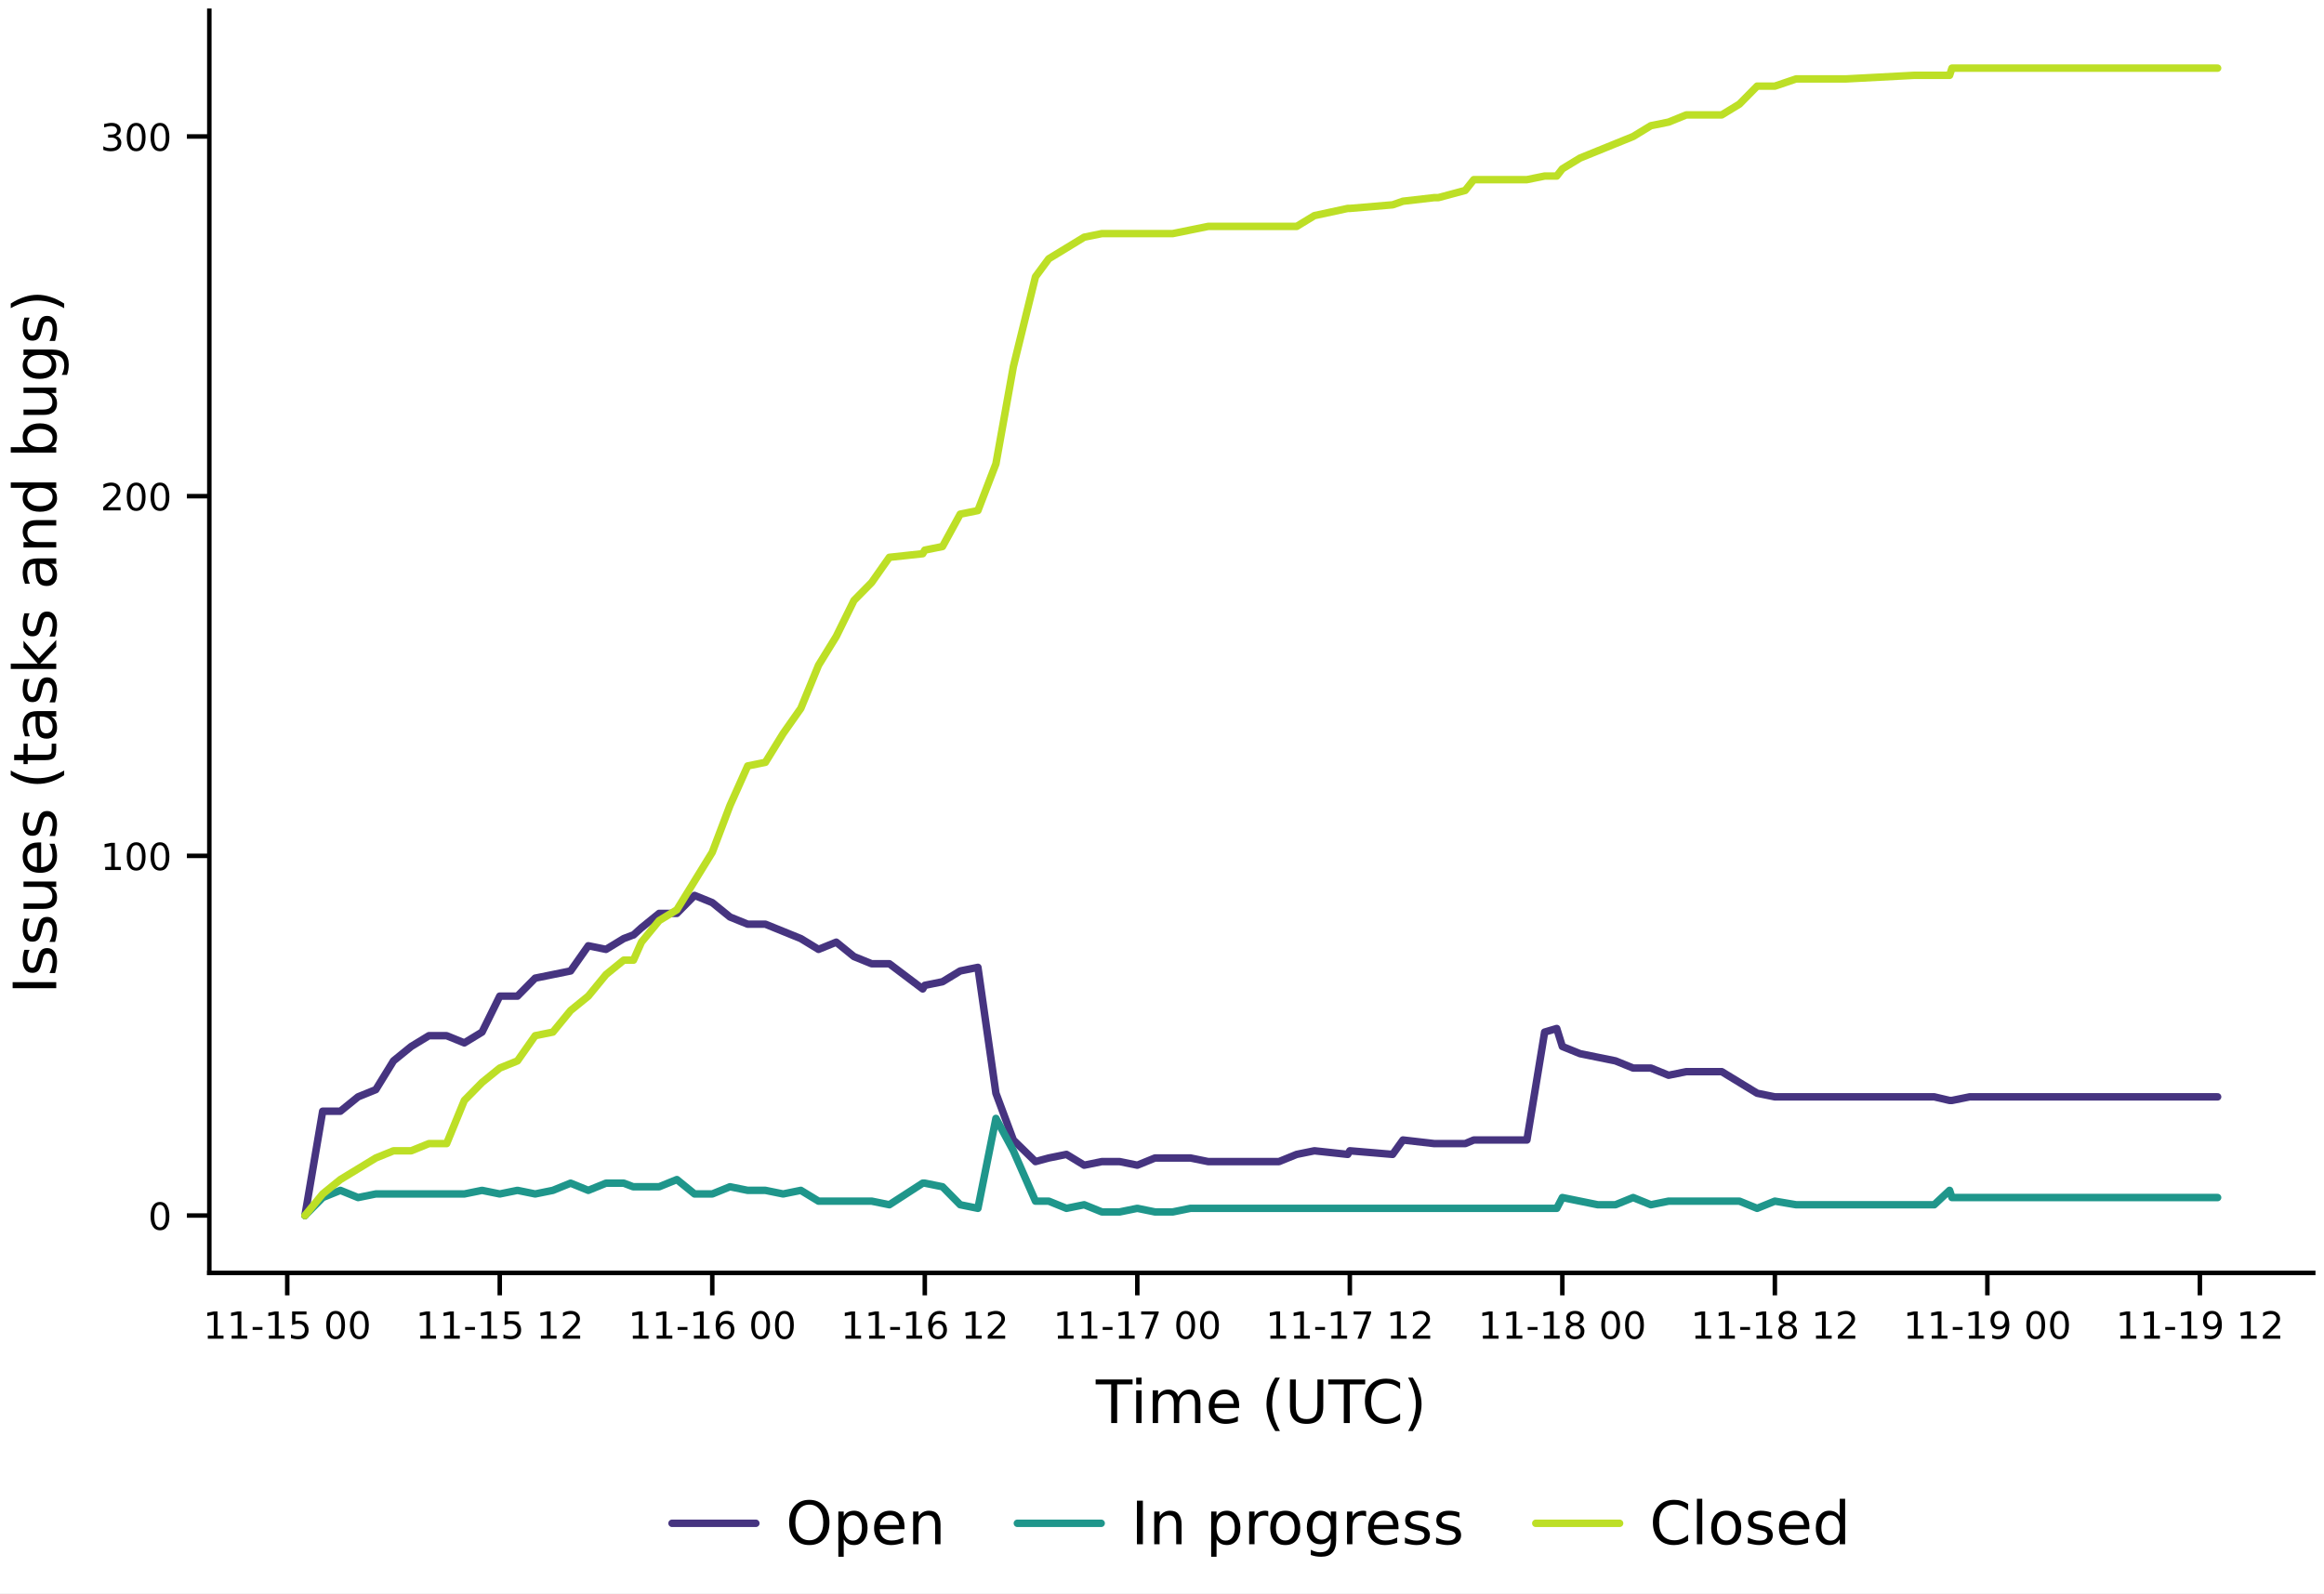
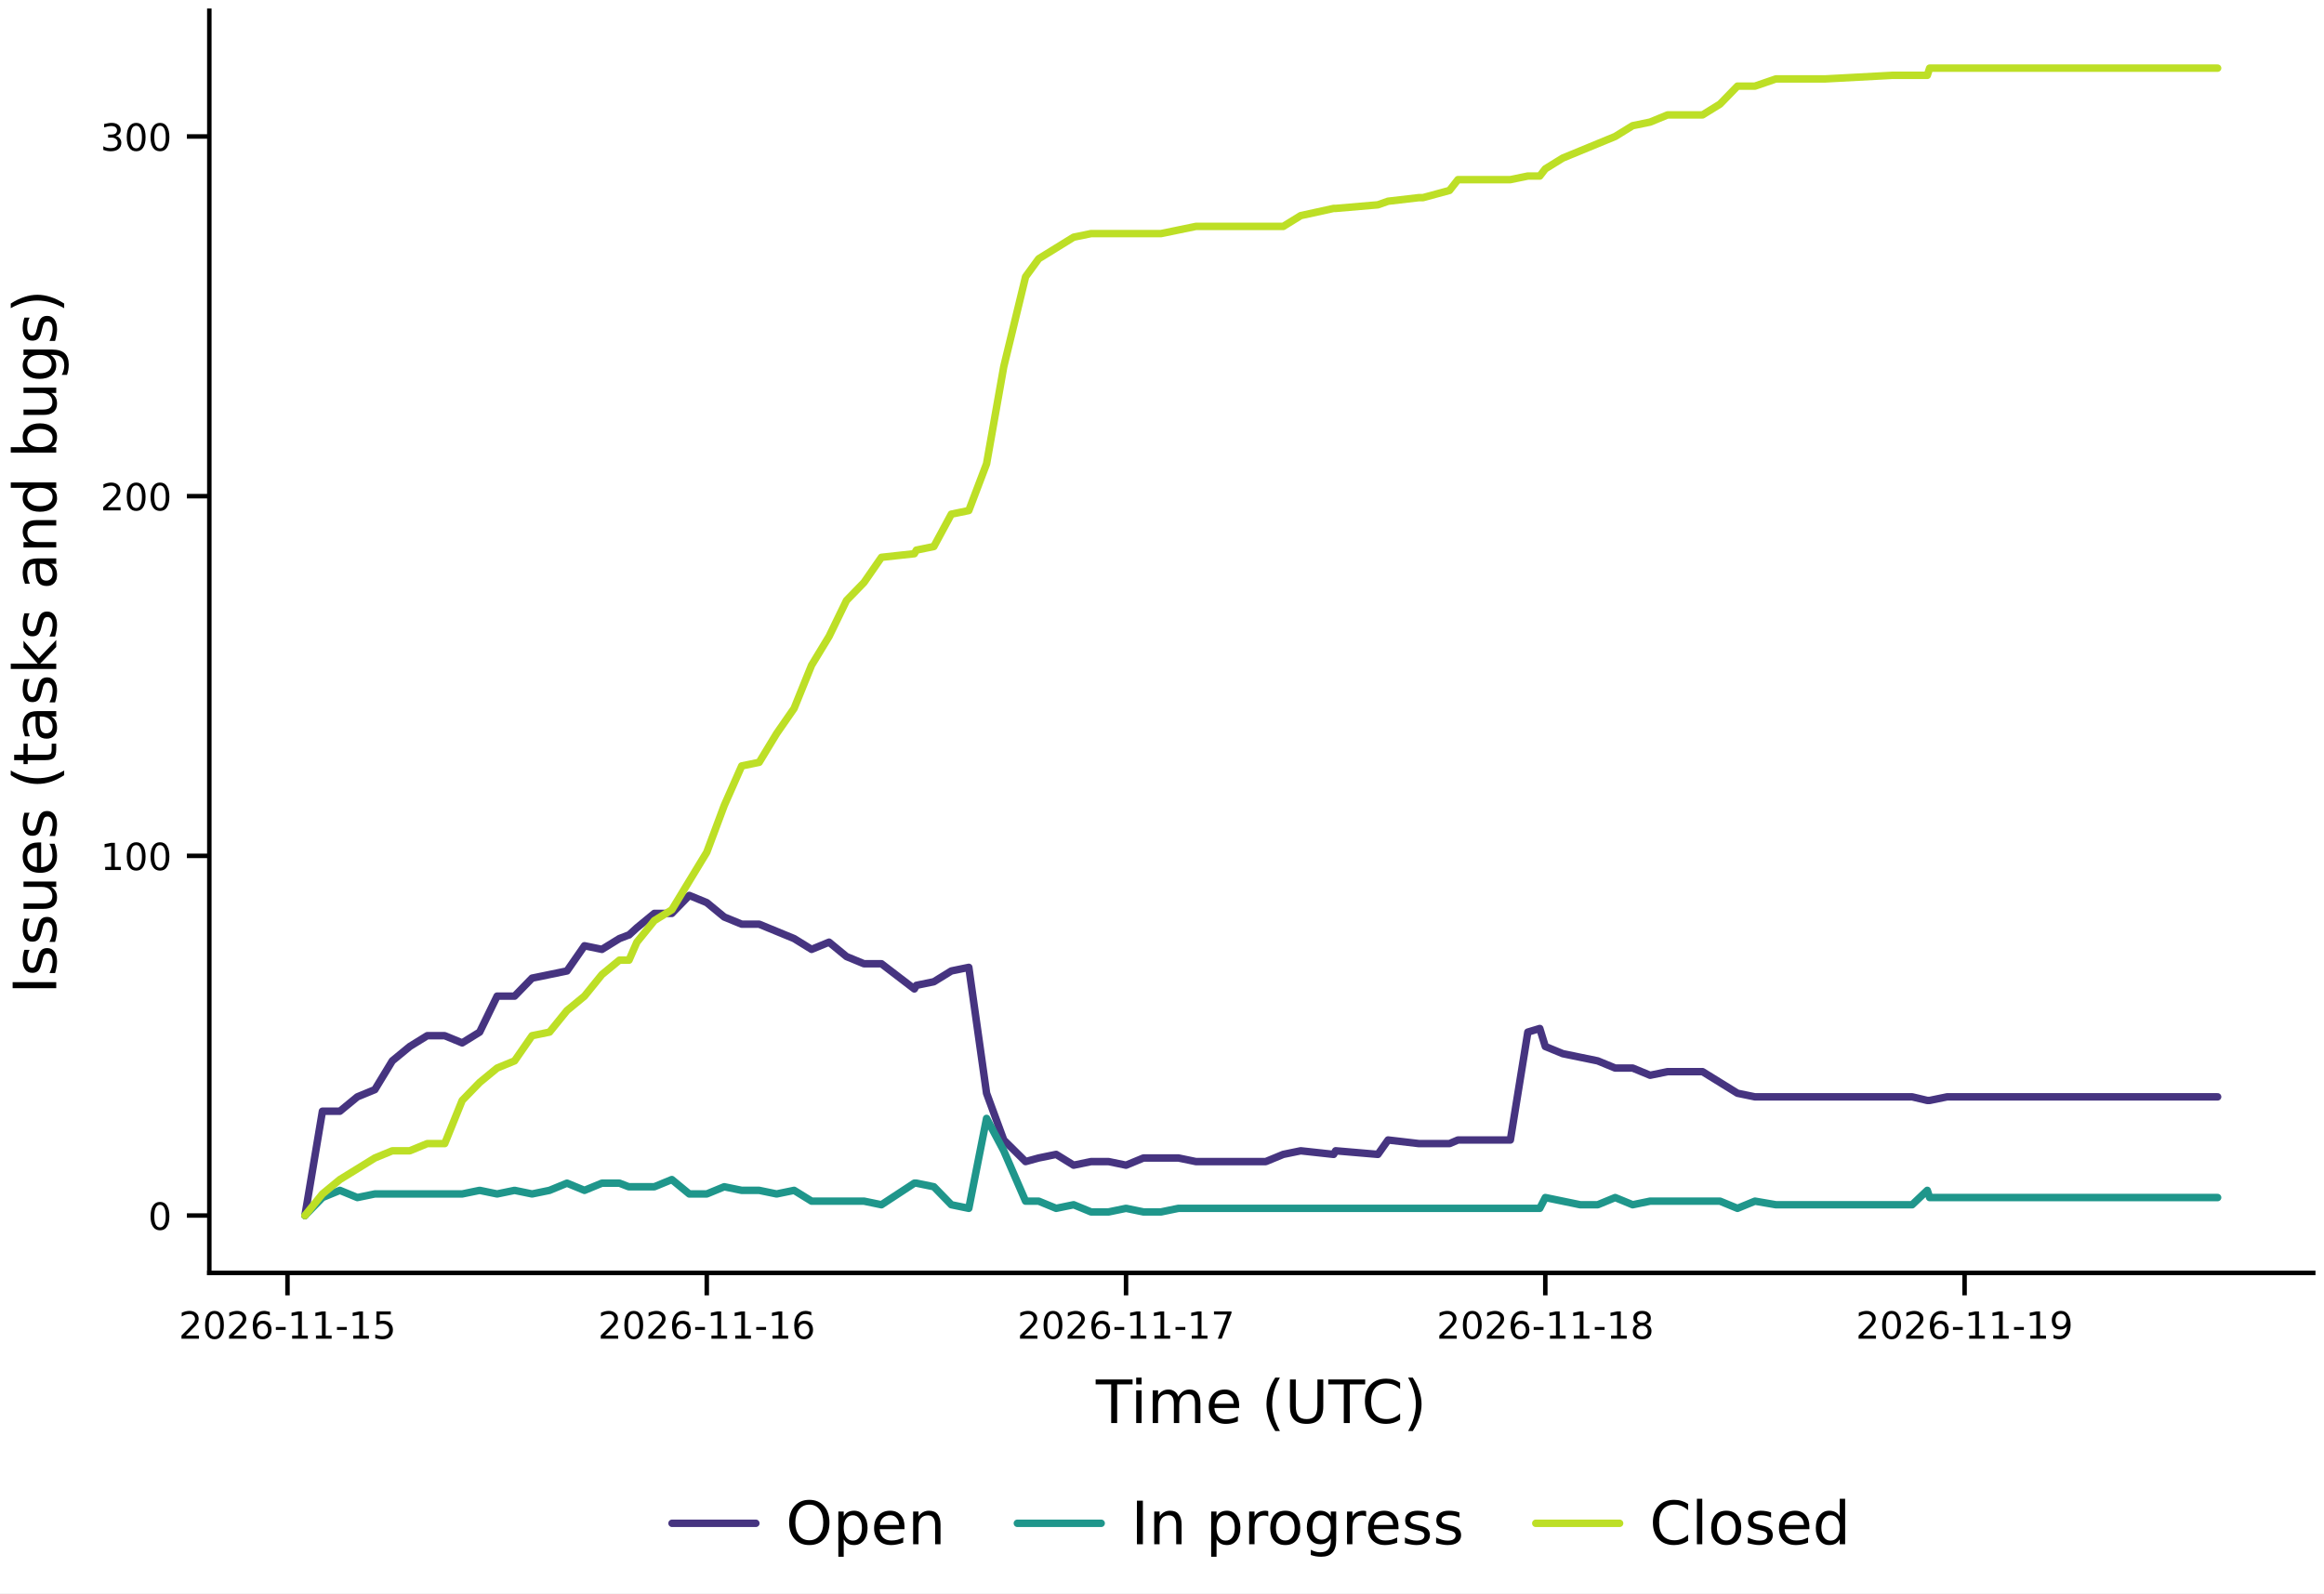
<svg xmlns="http://www.w3.org/2000/svg" xmlns:xlink="http://www.w3.org/1999/xlink" width="310.696pt" height="213.046pt" viewBox="0 0 310.696 213.046" version="1.1">
  <defs>
    <style type="text/css">*{stroke-linejoin: round; stroke-linecap: butt}</style>
  </defs>
  <g id="figure_1">
    <g id="patch_1">
      <path d="M -0 213.046  L 310.696 213.046  L 310.696 0  L -0 0  z " style="fill: #ffffff" />
    </g>
    <g id="axes_1">
      <g id="patch_2">
        <path d="M 27.984 170.203  L 309.256 170.203  L 309.256 1.44  L 27.984 1.44  z " style="fill: #ffffff" />
      </g>
      <g id="matplotlib.axis_1">
        <g id="xtick_1">
          <g id="line2d_1">
            <defs>
-               <path id="m09d2174da2" d="M 0 0  L 0 3  " style="stroke: #000000; stroke-width: 0.6" />
+               <path id="m02ed5cc91d" d="M 0 0  L 0 3  " style="stroke: #000000; stroke-width: 0.6" />
            </defs>
            <g>
-               <use xlink:href="#m09d2174da2" x="38.402" y="170.203" style="stroke: #000000; stroke-width: 0.6" />
+               <use xlink:href="#m02ed5cc91d" x="38.434" y="170.203" style="stroke: #000000; stroke-width: 0.6" />
            </g>
          </g>
          <g id="text_1">
-             <text style="font-size: 5px; font-family: 'DejaVu Sans', sans-serif; text-anchor: middle" x="38.402" y="179.002" transform="rotate(-0 38.40184 179.0017)">11-15 00</text>
+             <text style="font-size: 5px; font-family: 'DejaVu Sans', sans-serif; text-anchor: middle" x="38.434" y="179.002" transform="rotate(-0 38.43391 179.0017)">2026-11-15</text>
          </g>
        </g>
        <g id="xtick_2">
          <g id="line2d_2">
            <g>
-               <use xlink:href="#m09d2174da2" x="66.813" y="170.203" style="stroke: #000000; stroke-width: 0.6" />
+               <use xlink:href="#m02ed5cc91d" x="94.487" y="170.203" style="stroke: #000000; stroke-width: 0.6" />
            </g>
          </g>
          <g id="text_2">
-             <text style="font-size: 5px; font-family: 'DejaVu Sans', sans-serif; text-anchor: middle" x="66.813" y="179.002" transform="rotate(-0 66.81309 179.0017)">11-15 12</text>
+             <text style="font-size: 5px; font-family: 'DejaVu Sans', sans-serif; text-anchor: middle" x="94.487" y="179.002" transform="rotate(-0 94.48657 179.0017)">2026-11-16</text>
          </g>
        </g>
        <g id="xtick_3">
          <g id="line2d_3">
            <g>
-               <use xlink:href="#m09d2174da2" x="95.224" y="170.203" style="stroke: #000000; stroke-width: 0.6" />
+               <use xlink:href="#m02ed5cc91d" x="150.539" y="170.203" style="stroke: #000000; stroke-width: 0.6" />
            </g>
          </g>
          <g id="text_3">
-             <text style="font-size: 5px; font-family: 'DejaVu Sans', sans-serif; text-anchor: middle" x="95.224" y="179.002" transform="rotate(-0 95.22435 179.0017)">11-16 00</text>
+             <text style="font-size: 5px; font-family: 'DejaVu Sans', sans-serif; text-anchor: middle" x="150.539" y="179.002" transform="rotate(-0 150.5392 179.0017)">2026-11-17</text>
          </g>
        </g>
        <g id="xtick_4">
          <g id="line2d_4">
            <g>
-               <use xlink:href="#m09d2174da2" x="123.636" y="170.203" style="stroke: #000000; stroke-width: 0.6" />
+               <use xlink:href="#m02ed5cc91d" x="206.592" y="170.203" style="stroke: #000000; stroke-width: 0.6" />
            </g>
          </g>
          <g id="text_4">
-             <text style="font-size: 5px; font-family: 'DejaVu Sans', sans-serif; text-anchor: middle" x="123.636" y="179.002" transform="rotate(-0 123.6356 179.0017)">11-16 12</text>
+             <text style="font-size: 5px; font-family: 'DejaVu Sans', sans-serif; text-anchor: middle" x="206.592" y="179.002" transform="rotate(-0 206.5919 179.0017)">2026-11-18</text>
          </g>
        </g>
        <g id="xtick_5">
          <g id="line2d_5">
            <g>
-               <use xlink:href="#m09d2174da2" x="152.047" y="170.203" style="stroke: #000000; stroke-width: 0.6" />
+               <use xlink:href="#m02ed5cc91d" x="262.645" y="170.203" style="stroke: #000000; stroke-width: 0.6" />
            </g>
          </g>
          <g id="text_5">
-             <text style="font-size: 5px; font-family: 'DejaVu Sans', sans-serif; text-anchor: middle" x="152.047" y="179.002" transform="rotate(-0 152.0469 179.0017)">11-17 00</text>
+             <text style="font-size: 5px; font-family: 'DejaVu Sans', sans-serif; text-anchor: middle" x="262.645" y="179.002" transform="rotate(-0 262.6445 179.0017)">2026-11-19</text>
          </g>
        </g>
-         <g id="xtick_6">
-           <g id="line2d_6">
-             <g>
-               <use xlink:href="#m09d2174da2" x="180.458" y="170.203" style="stroke: #000000; stroke-width: 0.6" />
-             </g>
-           </g>
-           <g id="text_6">
-             <text style="font-size: 5px; font-family: 'DejaVu Sans', sans-serif; text-anchor: middle" x="180.458" y="179.002" transform="rotate(-0 180.4581 179.0017)">11-17 12</text>
-           </g>
-         </g>
-         <g id="xtick_7">
-           <g id="line2d_7">
-             <g>
-               <use xlink:href="#m09d2174da2" x="208.869" y="170.203" style="stroke: #000000; stroke-width: 0.6" />
-             </g>
-           </g>
-           <g id="text_7">
-             <text style="font-size: 5px; font-family: 'DejaVu Sans', sans-serif; text-anchor: middle" x="208.869" y="179.002" transform="rotate(-0 208.8694 179.0017)">11-18 00</text>
-           </g>
-         </g>
-         <g id="xtick_8">
-           <g id="line2d_8">
-             <g>
-               <use xlink:href="#m09d2174da2" x="237.281" y="170.203" style="stroke: #000000; stroke-width: 0.6" />
-             </g>
-           </g>
-           <g id="text_8">
-             <text style="font-size: 5px; font-family: 'DejaVu Sans', sans-serif; text-anchor: middle" x="237.281" y="179.002" transform="rotate(-0 237.2806 179.0017)">11-18 12</text>
-           </g>
-         </g>
-         <g id="xtick_9">
-           <g id="line2d_9">
-             <g>
-               <use xlink:href="#m09d2174da2" x="265.692" y="170.203" style="stroke: #000000; stroke-width: 0.6" />
-             </g>
-           </g>
-           <g id="text_9">
-             <text style="font-size: 5px; font-family: 'DejaVu Sans', sans-serif; text-anchor: middle" x="265.692" y="179.002" transform="rotate(-0 265.6919 179.0017)">11-19 00</text>
-           </g>
-         </g>
-         <g id="xtick_10">
-           <g id="line2d_10">
-             <g>
-               <use xlink:href="#m09d2174da2" x="294.103" y="170.203" style="stroke: #000000; stroke-width: 0.6" />
-             </g>
-           </g>
-           <g id="text_10">
-             <text style="font-size: 5px; font-family: 'DejaVu Sans', sans-serif; text-anchor: middle" x="294.103" y="179.002" transform="rotate(-0 294.1032 179.0017)">11-19 12</text>
-           </g>
-         </g>
-         <g id="text_11">
+         <g id="text_6">
          <text style="font-size: 8px; font-family: 'DejaVu Sans', sans-serif; text-anchor: middle" x="168.62" y="190.282" transform="rotate(-0 168.6201 190.2816)">Time (UTC)</text>
        </g>
      </g>
      <g id="matplotlib.axis_2">
        <g id="ytick_1">
-           <g id="line2d_11">
+           <g id="line2d_6">
            <defs>
-               <path id="mfe4bc73ca6" d="M 0 0  L -3 0  " style="stroke: #000000; stroke-width: 0.6" />
+               <path id="m68b12b84cc" d="M 0 0  L -3 0  " style="stroke: #000000; stroke-width: 0.6" />
            </defs>
            <g>
-               <use xlink:href="#mfe4bc73ca6" x="27.984" y="162.532" style="stroke: #000000; stroke-width: 0.6" />
+               <use xlink:href="#m68b12b84cc" x="27.984" y="162.532" style="stroke: #000000; stroke-width: 0.6" />
            </g>
          </g>
-           <g id="text_12">
+           <g id="text_7">
            <text style="font-size: 5px; font-family: 'DejaVu Sans', sans-serif; text-anchor: end" x="22.984" y="164.431" transform="rotate(-0 22.98438 164.4312)">0</text>
          </g>
        </g>
        <g id="ytick_2">
-           <g id="line2d_12">
+           <g id="line2d_7">
            <g>
-               <use xlink:href="#mfe4bc73ca6" x="27.984" y="114.438" style="stroke: #000000; stroke-width: 0.6" />
+               <use xlink:href="#m68b12b84cc" x="27.984" y="114.438" style="stroke: #000000; stroke-width: 0.6" />
            </g>
          </g>
-           <g id="text_13">
+           <g id="text_8">
            <text style="font-size: 5px; font-family: 'DejaVu Sans', sans-serif; text-anchor: end" x="22.984" y="116.337" transform="rotate(-0 22.98438 116.337)">100</text>
          </g>
        </g>
        <g id="ytick_3">
-           <g id="line2d_13">
+           <g id="line2d_8">
            <g>
-               <use xlink:href="#mfe4bc73ca6" x="27.984" y="66.343" style="stroke: #000000; stroke-width: 0.6" />
+               <use xlink:href="#m68b12b84cc" x="27.984" y="66.343" style="stroke: #000000; stroke-width: 0.6" />
            </g>
          </g>
-           <g id="text_14">
+           <g id="text_9">
            <text style="font-size: 5px; font-family: 'DejaVu Sans', sans-serif; text-anchor: end" x="22.984" y="68.243" transform="rotate(-0 22.98438 68.24266)">200</text>
          </g>
        </g>
        <g id="ytick_4">
-           <g id="line2d_14">
+           <g id="line2d_9">
            <g>
-               <use xlink:href="#mfe4bc73ca6" x="27.984" y="18.249" style="stroke: #000000; stroke-width: 0.6" />
+               <use xlink:href="#m68b12b84cc" x="27.984" y="18.249" style="stroke: #000000; stroke-width: 0.6" />
            </g>
          </g>
-           <g id="text_15">
+           <g id="text_10">
            <text style="font-size: 5px; font-family: 'DejaVu Sans', sans-serif; text-anchor: end" x="22.984" y="20.148" transform="rotate(-0 22.98438 20.14837)">300</text>
          </g>
        </g>
-         <g id="text_16">
+         <g id="text_11">
          <text style="font-size: 8px; font-family: 'DejaVu Sans', sans-serif; text-anchor: middle" x="7.519" y="85.821" transform="rotate(-90 7.51875 85.82143)">Issues (tasks and bugs)</text>
        </g>
      </g>
-       <g id="line2d_15">
-         <path d="M 40.769 162.532  L 43.137 148.584  L 45.505 148.584  L 47.872 146.661  L 50.24 145.699  L 52.607 141.851  L 54.975 139.928  L 57.343 138.485  L 59.71 138.485  L 62.078 139.447  L 64.445 138.004  L 66.813 133.194  L 69.181 133.194  L 71.548 130.79  L 73.916 130.309  L 76.284 129.828  L 78.651 126.461  L 81.019 126.942  L 83.386 125.499  L 84.649 125.018  L 84.689 125.018  L 85.754 124.056  L 88.122 122.133  L 90.489 122.133  L 92.857 119.728  L 95.224 120.69  L 97.592 122.614  L 99.96 123.575  L 102.327 123.575  L 104.695 124.537  L 107.062 125.499  L 109.43 126.942  L 111.798 125.98  L 114.165 127.904  L 116.533 128.866  L 118.9 128.866  L 123.359 132.232  L 123.636 131.751  L 126.003 131.271  L 128.371 129.828  L 130.738 129.347  L 133.145 146.18  L 135.474 152.432  L 138.433 155.318  L 140.209 154.837  L 142.576 154.356  L 144.944 155.799  L 147.312 155.318  L 149.679 155.318  L 152.047 155.799  L 154.414 154.837  L 156.782 154.837  L 159.15 154.837  L 161.517 155.318  L 163.885 155.318  L 166.252 155.318  L 168.62 155.318  L 170.988 155.318  L 173.355 154.356  L 175.723 153.875  L 180.182 154.356  L 180.458 153.875  L 186.18 154.356  L 187.561 152.432  L 191.744 152.913  L 192.296 152.913  L 195.887 152.913  L 197.031 152.432  L 199.399 152.432  L 201.767 152.432  L 204.134 152.432  L 206.502 138.004  L 208.12 137.523  L 208.869 139.928  L 211.237 140.889  L 213.605 141.37  L 215.972 141.851  L 218.34 142.813  L 220.707 142.813  L 223.075 143.775  L 225.443 143.294  L 227.81 143.294  L 230.178 143.294  L 232.545 144.737  L 234.913 146.18  L 237.281 146.661  L 240.122 146.661  L 242.055 146.661  L 244.383 146.661  L 246.751 146.661  L 255.866 146.661  L 256.221 146.661  L 258.589 146.661  L 260.641 147.142  L 260.957 147.142  L 263.324 146.661  L 265.692 146.661  L 268.415 146.661  L 286.211 146.661  L 287 146.661  L 289.368 146.661  L 291.736 146.661  L 295.287 146.661  L 296.471 146.661  " clip-path="url(#p36c6ac4038)" style="fill: none; stroke: #463480; stroke-linecap: round" />
+       <g id="line2d_10">
+         <path d="M 40.769 162.532  L 43.105 148.584  L 45.44 148.584  L 47.776 146.661  L 50.112 145.699  L 52.447 141.851  L 54.783 139.928  L 57.118 138.485  L 59.454 138.485  L 61.789 139.447  L 64.125 138.004  L 66.46 133.194  L 68.796 133.194  L 71.131 130.79  L 73.467 130.309  L 75.802 129.828  L 78.138 126.461  L 80.473 126.942  L 82.809 125.499  L 84.055 125.018  L 84.093 125.018  L 85.144 124.056  L 87.48 122.133  L 89.816 122.133  L 92.151 119.728  L 94.487 120.69  L 96.822 122.614  L 99.158 123.575  L 101.493 123.575  L 103.829 124.537  L 106.164 125.499  L 108.5 126.942  L 110.835 125.98  L 113.171 127.904  L 115.506 128.866  L 117.842 128.866  L 122.24 132.232  L 122.513 131.751  L 124.848 131.271  L 127.184 129.828  L 129.519 129.347  L 131.894 146.18  L 134.191 152.432  L 137.11 155.318  L 138.862 154.837  L 141.197 154.356  L 143.533 155.799  L 145.868 155.318  L 148.204 155.318  L 150.539 155.799  L 152.875 154.837  L 155.21 154.837  L 157.546 154.837  L 159.881 155.318  L 162.217 155.318  L 164.552 155.318  L 166.888 155.318  L 169.223 155.318  L 171.559 154.356  L 173.894 153.875  L 178.293 154.356  L 178.566 153.875  L 184.21 154.356  L 185.572 152.432  L 189.698 152.913  L 190.243 152.913  L 193.785 152.913  L 194.914 152.432  L 197.25 152.432  L 199.585 152.432  L 201.921 152.432  L 204.256 138.004  L 205.852 137.523  L 206.592 139.928  L 208.927 140.889  L 211.263 141.37  L 213.598 141.851  L 215.934 142.813  L 218.27 142.813  L 220.605 143.775  L 222.941 143.294  L 225.276 143.294  L 227.612 143.294  L 229.947 144.737  L 232.283 146.18  L 234.618 146.661  L 237.421 146.661  L 239.328 146.661  L 241.625 146.661  L 243.96 146.661  L 252.952 146.661  L 253.302 146.661  L 255.638 146.661  L 257.662 147.142  L 257.973 147.142  L 260.309 146.661  L 262.645 146.661  L 265.33 146.661  L 282.886 146.661  L 283.664 146.661  L 286 146.661  L 288.335 146.661  L 291.839 146.661  L 293.006 146.661  L 296.471 146.661  " clip-path="url(#p7c9e2aca0b)" style="fill: none; stroke: #463480; stroke-linecap: round" />
      </g>
-       <g id="line2d_16">
-         <path d="M 40.769 162.532  L 43.137 160.127  L 45.505 159.165  L 47.872 160.127  L 50.24 159.646  L 52.607 159.646  L 54.975 159.646  L 57.343 159.646  L 59.71 159.646  L 62.078 159.646  L 64.445 159.165  L 66.813 159.646  L 69.181 159.165  L 71.548 159.646  L 73.916 159.165  L 76.284 158.203  L 78.651 159.165  L 81.019 158.203  L 83.386 158.203  L 84.649 158.684  L 84.689 158.684  L 85.754 158.684  L 88.122 158.684  L 90.489 157.722  L 92.857 159.646  L 95.224 159.646  L 97.592 158.684  L 99.96 159.165  L 102.327 159.165  L 104.695 159.646  L 107.062 159.165  L 109.43 160.608  L 111.798 160.608  L 114.165 160.608  L 116.533 160.608  L 118.9 161.089  L 123.359 158.203  L 123.636 158.203  L 126.003 158.684  L 128.371 161.089  L 130.738 161.57  L 133.145 149.546  L 135.474 153.875  L 138.433 160.608  L 140.209 160.608  L 142.576 161.57  L 144.944 161.089  L 147.312 162.051  L 149.679 162.051  L 152.047 161.57  L 154.414 162.051  L 156.782 162.051  L 159.15 161.57  L 161.517 161.57  L 163.885 161.57  L 166.252 161.57  L 168.62 161.57  L 170.988 161.57  L 173.355 161.57  L 175.723 161.57  L 180.182 161.57  L 180.458 161.57  L 186.18 161.57  L 187.561 161.57  L 191.744 161.57  L 192.296 161.57  L 195.887 161.57  L 197.031 161.57  L 199.399 161.57  L 201.767 161.57  L 204.134 161.57  L 206.502 161.57  L 208.12 161.57  L 208.869 160.127  L 211.237 160.608  L 213.605 161.089  L 215.972 161.089  L 218.34 160.127  L 220.707 161.089  L 223.075 160.608  L 225.443 160.608  L 227.81 160.608  L 230.178 160.608  L 232.545 160.608  L 234.913 161.57  L 237.281 160.608  L 240.122 161.089  L 242.055 161.089  L 244.383 161.089  L 246.751 161.089  L 255.866 161.089  L 256.221 161.089  L 258.589 161.089  L 260.641 159.165  L 260.957 160.127  L 263.324 160.127  L 265.692 160.127  L 268.415 160.127  L 286.211 160.127  L 287 160.127  L 289.368 160.127  L 291.736 160.127  L 295.287 160.127  L 296.471 160.127  " clip-path="url(#p36c6ac4038)" style="fill: none; stroke: #1f968b; stroke-linecap: round" />
+       <g id="line2d_11">
+         <path d="M 40.769 162.532  L 43.105 160.127  L 45.44 159.165  L 47.776 160.127  L 50.112 159.646  L 52.447 159.646  L 54.783 159.646  L 57.118 159.646  L 59.454 159.646  L 61.789 159.646  L 64.125 159.165  L 66.46 159.646  L 68.796 159.165  L 71.131 159.646  L 73.467 159.165  L 75.802 158.203  L 78.138 159.165  L 80.473 158.203  L 82.809 158.203  L 84.055 158.684  L 84.093 158.684  L 85.144 158.684  L 87.48 158.684  L 89.816 157.722  L 92.151 159.646  L 94.487 159.646  L 96.822 158.684  L 99.158 159.165  L 101.493 159.165  L 103.829 159.646  L 106.164 159.165  L 108.5 160.608  L 110.835 160.608  L 113.171 160.608  L 115.506 160.608  L 117.842 161.089  L 122.24 158.203  L 122.513 158.203  L 124.848 158.684  L 127.184 161.089  L 129.519 161.57  L 131.894 149.546  L 134.191 153.875  L 137.11 160.608  L 138.862 160.608  L 141.197 161.57  L 143.533 161.089  L 145.868 162.051  L 148.204 162.051  L 150.539 161.57  L 152.875 162.051  L 155.21 162.051  L 157.546 161.57  L 159.881 161.57  L 162.217 161.57  L 164.552 161.57  L 166.888 161.57  L 169.223 161.57  L 171.559 161.57  L 173.894 161.57  L 178.293 161.57  L 178.566 161.57  L 184.21 161.57  L 185.572 161.57  L 189.698 161.57  L 190.243 161.57  L 193.785 161.57  L 194.914 161.57  L 197.25 161.57  L 199.585 161.57  L 201.921 161.57  L 204.256 161.57  L 205.852 161.57  L 206.592 160.127  L 208.927 160.608  L 211.263 161.089  L 213.598 161.089  L 215.934 160.127  L 218.27 161.089  L 220.605 160.608  L 222.941 160.608  L 225.276 160.608  L 227.612 160.608  L 229.947 160.608  L 232.283 161.57  L 234.618 160.608  L 237.421 161.089  L 239.328 161.089  L 241.625 161.089  L 243.96 161.089  L 252.952 161.089  L 253.302 161.089  L 255.638 161.089  L 257.662 159.165  L 257.973 160.127  L 260.309 160.127  L 262.645 160.127  L 265.33 160.127  L 282.886 160.127  L 283.664 160.127  L 286 160.127  L 288.335 160.127  L 291.839 160.127  L 293.006 160.127  L 296.471 160.127  " clip-path="url(#p7c9e2aca0b)" style="fill: none; stroke: #1f968b; stroke-linecap: round" />
      </g>
-       <g id="line2d_17">
-         <path d="M 40.769 162.532  L 43.137 159.646  L 45.505 157.722  L 47.872 156.28  L 50.24 154.837  L 52.607 153.875  L 54.975 153.875  L 57.343 152.913  L 59.71 152.913  L 62.078 147.142  L 64.445 144.737  L 66.813 142.813  L 69.181 141.851  L 71.548 138.485  L 73.916 138.004  L 76.284 135.118  L 78.651 133.194  L 81.019 130.309  L 83.386 128.385  L 84.649 128.385  L 84.689 128.385  L 85.754 125.98  L 88.122 123.095  L 90.489 121.652  L 92.857 117.804  L 95.224 113.957  L 97.592 107.704  L 99.96 102.414  L 102.327 101.933  L 104.695 98.085  L 107.062 94.719  L 109.43 88.948  L 111.798 85.1  L 114.165 80.291  L 116.533 77.886  L 118.9 74.519  L 123.359 74.038  L 123.636 73.557  L 126.003 73.076  L 128.371 68.748  L 130.738 68.267  L 133.145 62.015  L 135.474 49.029  L 138.433 37.006  L 140.209 34.601  L 142.576 33.158  L 144.944 31.715  L 147.312 31.234  L 149.679 31.234  L 152.047 31.234  L 154.414 31.234  L 156.782 31.234  L 159.15 30.753  L 161.517 30.273  L 163.885 30.273  L 166.252 30.273  L 168.62 30.273  L 170.988 30.273  L 173.355 30.273  L 175.723 28.83  L 180.182 27.868  L 180.458 27.868  L 186.18 27.387  L 187.561 26.906  L 191.744 26.425  L 192.296 26.425  L 195.887 25.463  L 197.031 24.02  L 199.399 24.02  L 201.767 24.02  L 204.134 24.02  L 206.502 23.539  L 208.12 23.539  L 208.869 22.577  L 211.237 21.135  L 213.605 20.173  L 215.972 19.211  L 218.34 18.249  L 220.707 16.806  L 223.075 16.325  L 225.443 15.363  L 227.81 15.363  L 230.178 15.363  L 232.545 13.92  L 234.913 11.516  L 237.281 11.516  L 240.122 10.554  L 242.055 10.554  L 244.383 10.554  L 246.751 10.554  L 255.866 10.073  L 256.221 10.073  L 258.589 10.073  L 260.641 10.073  L 260.957 9.111  L 263.324 9.111  L 265.692 9.111  L 268.415 9.111  L 286.211 9.111  L 287 9.111  L 289.368 9.111  L 291.736 9.111  L 295.287 9.111  L 296.471 9.111  " clip-path="url(#p36c6ac4038)" style="fill: none; stroke: #bddf26; stroke-linecap: round" />
+       <g id="line2d_12">
+         <path d="M 40.769 162.532  L 43.105 159.646  L 45.44 157.722  L 47.776 156.28  L 50.112 154.837  L 52.447 153.875  L 54.783 153.875  L 57.118 152.913  L 59.454 152.913  L 61.789 147.142  L 64.125 144.737  L 66.46 142.813  L 68.796 141.851  L 71.131 138.485  L 73.467 138.004  L 75.802 135.118  L 78.138 133.194  L 80.473 130.309  L 82.809 128.385  L 84.055 128.385  L 84.093 128.385  L 85.144 125.98  L 87.48 123.095  L 89.816 121.652  L 92.151 117.804  L 94.487 113.957  L 96.822 107.704  L 99.158 102.414  L 101.493 101.933  L 103.829 98.085  L 106.164 94.719  L 108.5 88.948  L 110.835 85.1  L 113.171 80.291  L 115.506 77.886  L 117.842 74.519  L 122.24 74.038  L 122.513 73.557  L 124.848 73.076  L 127.184 68.748  L 129.519 68.267  L 131.894 62.015  L 134.191 49.029  L 137.11 37.006  L 138.862 34.601  L 141.197 33.158  L 143.533 31.715  L 145.868 31.234  L 148.204 31.234  L 150.539 31.234  L 152.875 31.234  L 155.21 31.234  L 157.546 30.753  L 159.881 30.273  L 162.217 30.273  L 164.552 30.273  L 166.888 30.273  L 169.223 30.273  L 171.559 30.273  L 173.894 28.83  L 178.293 27.868  L 178.566 27.868  L 184.21 27.387  L 185.572 26.906  L 189.698 26.425  L 190.243 26.425  L 193.785 25.463  L 194.914 24.02  L 197.25 24.02  L 199.585 24.02  L 201.921 24.02  L 204.256 23.539  L 205.852 23.539  L 206.592 22.577  L 208.927 21.135  L 211.263 20.173  L 213.598 19.211  L 215.934 18.249  L 218.27 16.806  L 220.605 16.325  L 222.941 15.363  L 225.276 15.363  L 227.612 15.363  L 229.947 13.92  L 232.283 11.516  L 234.618 11.516  L 237.421 10.554  L 239.328 10.554  L 241.625 10.554  L 243.96 10.554  L 252.952 10.073  L 253.302 10.073  L 255.638 10.073  L 257.662 10.073  L 257.973 9.111  L 260.309 9.111  L 262.645 9.111  L 265.33 9.111  L 282.886 9.111  L 283.664 9.111  L 286 9.111  L 288.335 9.111  L 291.839 9.111  L 293.006 9.111  L 296.471 9.111  " clip-path="url(#p7c9e2aca0b)" style="fill: none; stroke: #bddf26; stroke-linecap: round" />
      </g>
      <g id="patch_3">
        <path d="M 27.984 170.203  L 27.984 1.44  " style="fill: none; stroke: #000000; stroke-width: 0.6; stroke-linejoin: miter; stroke-linecap: square" />
      </g>
      <g id="patch_4">
        <path d="M 27.984 170.203  L 309.256 170.203  " style="fill: none; stroke: #000000; stroke-width: 0.6; stroke-linejoin: miter; stroke-linecap: square" />
      </g>
      <g id="legend_1">
-         <g id="line2d_18">
+         <g id="line2d_13">
          <path d="M 89.846 203.684  L 95.446 203.684  L 101.046 203.684  " style="fill: none; stroke: #463480; stroke-linecap: round" />
        </g>
-         <g id="text_17">
+         <g id="text_12">
          <text style="font-size: 8px; font-family: 'DejaVu Sans', sans-serif; text-anchor: start" x="105.046" y="206.484" transform="rotate(-0 105.0457 206.4837)">Open</text>
        </g>
-         <g id="line2d_19">
+         <g id="line2d_14">
          <path d="M 136.014 203.684  L 141.614 203.684  L 147.214 203.684  " style="fill: none; stroke: #1f968b; stroke-linecap: round" />
        </g>
-         <g id="text_18">
+         <g id="text_13">
          <text style="font-size: 8px; font-family: 'DejaVu Sans', sans-serif; text-anchor: start" x="151.214" y="206.484" transform="rotate(-0 151.2145 206.4837)">In progress</text>
        </g>
-         <g id="line2d_20">
+         <g id="line2d_15">
          <path d="M 205.322 203.684  L 210.922 203.684  L 216.522 203.684  " style="fill: none; stroke: #bddf26; stroke-linecap: round" />
        </g>
-         <g id="text_19">
+         <g id="text_14">
          <text style="font-size: 8px; font-family: 'DejaVu Sans', sans-serif; text-anchor: start" x="220.522" y="206.484" transform="rotate(-0 220.522 206.4837)">Closed</text>
        </g>
      </g>
    </g>
  </g>
  <defs>
-     <clipPath id="p36c6ac4038">
+     <clipPath id="p7c9e2aca0b">
      <rect x="27.984" y="1.44" width="281.271" height="168.763" />
    </clipPath>
  </defs>
</svg>
